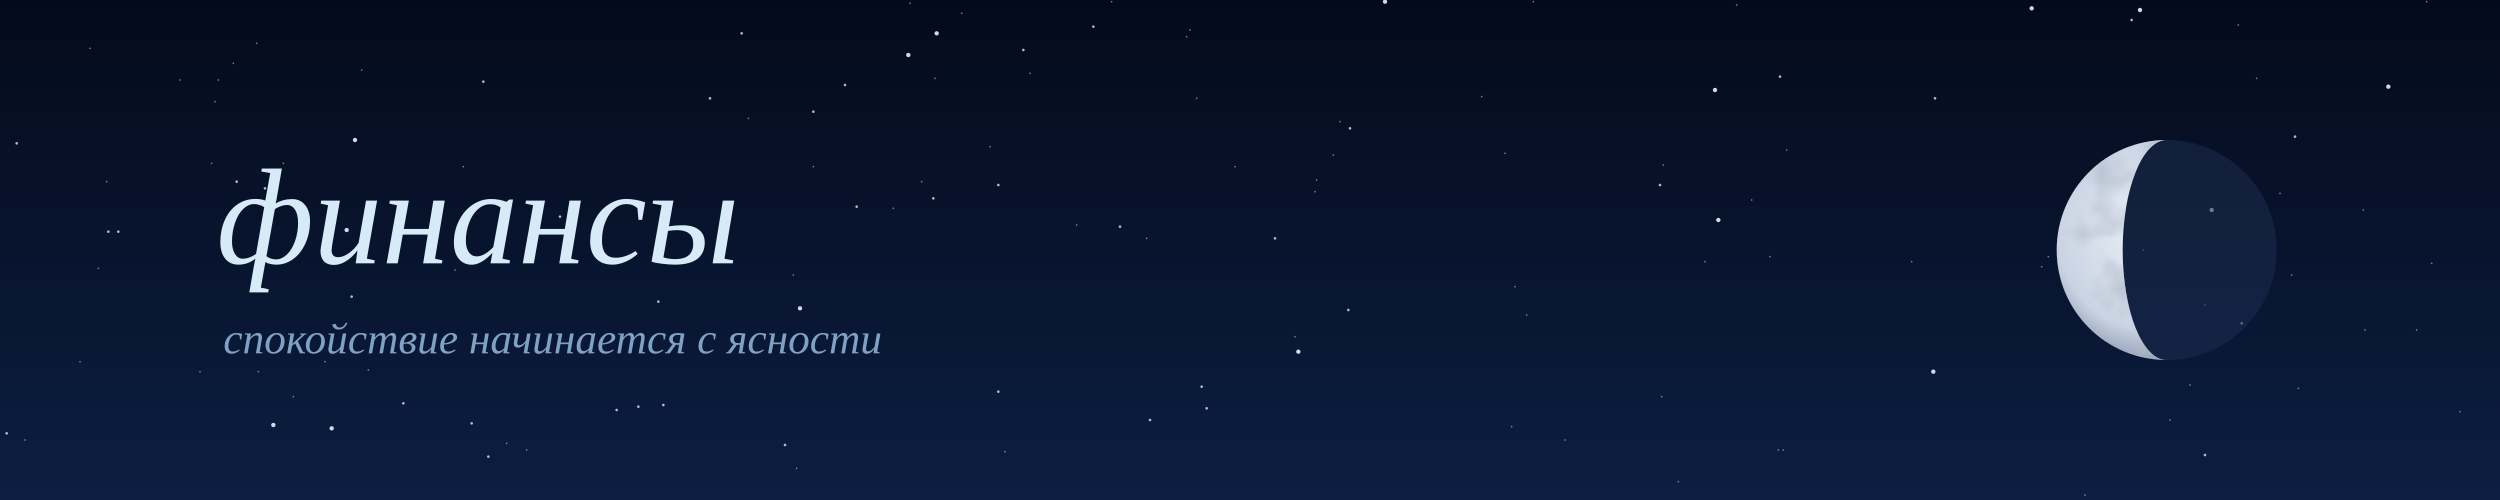
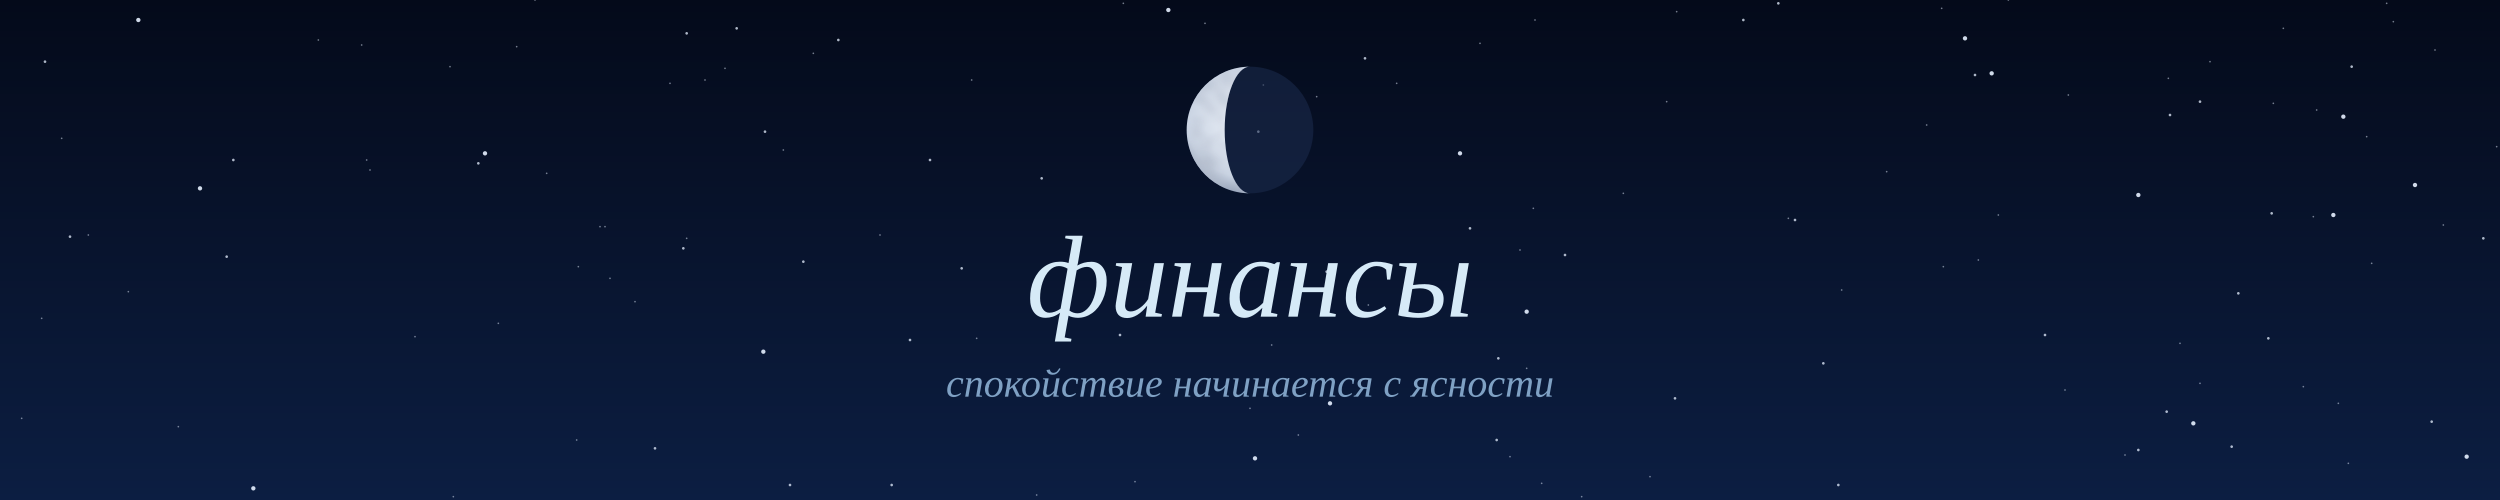
<svg xmlns="http://www.w3.org/2000/svg" viewBox="0 0 1500 300" width="1500" height="300">
  <defs>
    <linearGradient id="bg" x1="0" y1="0" x2="0" y2="1">
      <stop offset="0" stop-color="#040A1A" />
      <stop offset="1" stop-color="#0C1E42" />
    </linearGradient>
    <radialGradient id="mg" cx=".45" cy=".42" r=".6">
      <stop offset="0" stop-color="#EEF3FA" />
      <stop offset=".75" stop-color="#C9D3E2" />
      <stop offset="1" stop-color="#8E9BB2" />
    </radialGradient>
    <radialGradient id="gl">
      <stop offset="0" stop-color="#B7CEE6" stop-opacity=".35" />
      <stop offset="1" stop-color="#B7CEE6" stop-opacity="0" />
    </radialGradient>
    <filter id="tx" x="0" y="0" width="1" height="1">
      <feTurbulence type="fractalNoise" baseFrequency=".035" numOctaves="3" seed="4" />
      <feColorMatrix values="0 0 0 0 .45 0 0 0 0 .5 0 0 0 0 .6 0 0 0 -2.2 1.25" />
      <feComposite in2="SourceGraphic" operator="in" />
    </filter>
  </defs>
  <rect width="1500" height="300" fill="url(#bg)" />
-   <path d="M164 255h0M1160 223h0M1327 126h0M1284 6h0M199 257h0M831 1h0M1433 52h0M1029 54h0M779 211h0M1219 5h0M1031 132h0M480 185h0M1273 115h0M208 138h0M562 20h0M213 84h0M545 33h0" stroke="#E6F0FF" stroke-width="2.6" stroke-linecap="round" opacity="0.9" />
-   <path d="M383 244h0M370 246h0M293 274h0M336 130h0M395 181h0M398 243h0M672 136h0M1345 194h0M690 252h0M159 113h0M721 232h0M275 138h0M242 242h0M488 67h0M471 267h0M290 49h0M996 111h0M656 16h0M599 235h0M614 30h0M507 51h0M560 119h0M1279 12h0M765 143h0M71 139h0M810 77h0M809 186h0M65 139h0M4 260h0M599 111h0M211 178h0M445 20h0M514 124h0M1323 273h0M10 86h0M1161 59h0M1377 82h0M724 245h0M142 109h0M426 59h0M283 254h0M1068 46h0" stroke="#E6F0FF" stroke-width="1.6" stroke-linecap="round" opacity="0.75" />
-   <path d="M1450 198h0M176 238h0M15 264h0M667 1h0M553 109h0M1314 231h0M488 100h0M561 47h0M1379 233h0M1459 158h0M1023 157h0M108 48h0M1476 247h0M909 172h0M1067 270h0M790 108h0M1007 289h0M1456 1h0M217 42h0M195 217h0M316 270h0M131 48h0M741 100h0M916 189h0M1343 15h0M804 73h0M714 18h0M120 223h0M221 222h0M1368 116h0M59 161h0M889 58h0M1251 297h0M998 99h0M903 92h0M1070 270h0M1225 160h0M1051 120h0M304 266h0M1286 150h0M1323 183h0M618 44h0M278 100h0M170 98h0M129 61h0M777 202h0M154 26h0M140 38h0M712 22h0M577 8h0M789 115h0M127 98h0M718 59h0M1354 47h0M1042 3h0M478 281h0M64 109h0M800 93h0M273 162h0M1375 165h0M1302 252h0M1147 157h0M907 256h0M476 165h0M1229 154h0M1072 90h0M920 1h0M1062 154h0M939 264h0M48 217h0M536 125h0M155 223h0M594 88h0M1419 198h0M646 135h0M546 2h0M449 71h0M603 271h0M688 143h0M1418 126h0M997 238h0M54 29h0" stroke="#E6F0FF" stroke-width="1" stroke-linecap="round" opacity="0.5" />
-   <circle cx="1300" cy="150" r="66" fill="#1B2B4E" opacity=".55" />
+   <path d="M1400 129h0M1480 274h0M1406 70h0M1179 23h0M798 242h0M291 92h0M83 12h0M916 187h0M1283 117h0M701 6h0M1449 111h0M1316 254h0M120 113h0M876 92h0M1195 44h0M152 293h0M458 211h0M753 275h0" stroke="#E6F0FF" stroke-width="2.6" stroke-linecap="round" opacity="0.9" />
+   <path d="M899 215h0M939 153h0M459 79h0M796 163h0M474 291h0M1490 143h0M412 20h0M1339 268h0M442 17h0M1302 69h0M140 96h0M546 204h0M1343 176h0M482 157h0M410 149h0M1361 203h0M819 35h0M535 291h0M42 142h0M882 137h0M1005 239h0M136 154h0M1077 132h0M1300 247h0M1185 45h0M503 24h0M1094 218h0M1363 128h0M1320 61h0M287 98h0M755 79h0M625 107h0M558 96h0M1103 291h0M1046 12h0M1459 253h0M27 37h0M672 201h0M1283 270h0M393 269h0M577 161h0M1411 40h0M1067 2h0M1227 201h0M898 264h0" stroke="#E6F0FF" stroke-width="1.6" stroke-linecap="round" opacity="0.75" />
+   <path d="M470 90h0M1156 75h0M1301 47h0M821 183h0M1105 174h0M321 0h0M1364 62h0M347 160h0M583 48h0M77 175h0M363 136h0M1498 88h0M360 136h0M13 251h0M1432 2h0M779 261h0M758 51h0M37 83h0M1006 7h0M906 274h0M528 141h0M838 50h0M763 207h0M1466 135h0M1166 160h0M107 256h0M381 181h0M790 58h0M402 50h0M222 102h0M681 289h0M328 104h0M1390 66h0M593 232h0M912 150h0M1241 57h0M1165 5h0M1436 13h0M310 28h0M412 143h0M949 298h0M1320 230h0M270 40h0M435 41h0M1388 130h0M921 12h0M1199 129h0M622 297h0M1370 17h0M25 191h0M750 245h0M723 14h0M191 24h0M990 286h0M674 2h0M423 48h0M488 32h0M920 125h0M346 264h0M974 116h0M888 26h0M249 202h0M1420 82h0M925 290h0M1132 103h0M220 96h0M366 167h0M1275 273h0M1409 278h0M1403 242h0M1423 158h0M1382 232h0M1239 234h0M1461 30h0M586 203h0M272 298h0M53 141h0M916 221h0M299 194h0M217 27h0M818 161h0M1000 61h0M1308 206h0M1073 131h0M1326 37h0M1187 156h0M1205 0h0" stroke="#E6F0FF" stroke-width="1" stroke-linecap="round" opacity="0.5" />
+   <circle cx="750" cy="78" r="38" fill="#1B2B4E" opacity=".55" />
  <clipPath id="cs">
-     <path d="M1300,84 A66,66 0 0 0 1300,216 A26.4,66 0 0 1 1300,84Z" />
+     <path d="M750,40 A38,38 0 0 0 750,116 A15.2,38 0 0 1 750,40Z" />
  </clipPath>
  <g clip-path="url(#cs)">
-     <circle cx="1300" cy="150" r="66" fill="url(#mg)" />
-     <circle cx="1300" cy="150" r="66" fill="#fff" filter="url(#tx)" />
+     <circle cx="750" cy="78" r="38" fill="url(#mg)" />
+     <circle cx="750" cy="78" r="38" fill="#fff" filter="url(#tx)" />
  </g>
-   <text x="130" y="158" font-family="Georgia,'Times New Roman',serif" font-style="italic" font-size="82" fill="#D6EAF7">финансы</text>
-   <text x="134" y="212" font-family="Georgia,'Times New Roman',serif" font-style="italic" font-size="26" fill="#7FA1C4">спокойствие начинается с ясности</text>
+   <text x="750" y="190" text-anchor="middle" font-family="Georgia,'Times New Roman',serif" font-style="italic" font-size="70" fill="#D6EAF7">финансы</text>
+   <text x="750" y="238" text-anchor="middle" font-family="Georgia,'Times New Roman',serif" font-style="italic" font-size="24" fill="#7FA1C4">спокойствие начинается с ясности</text>
</svg>
